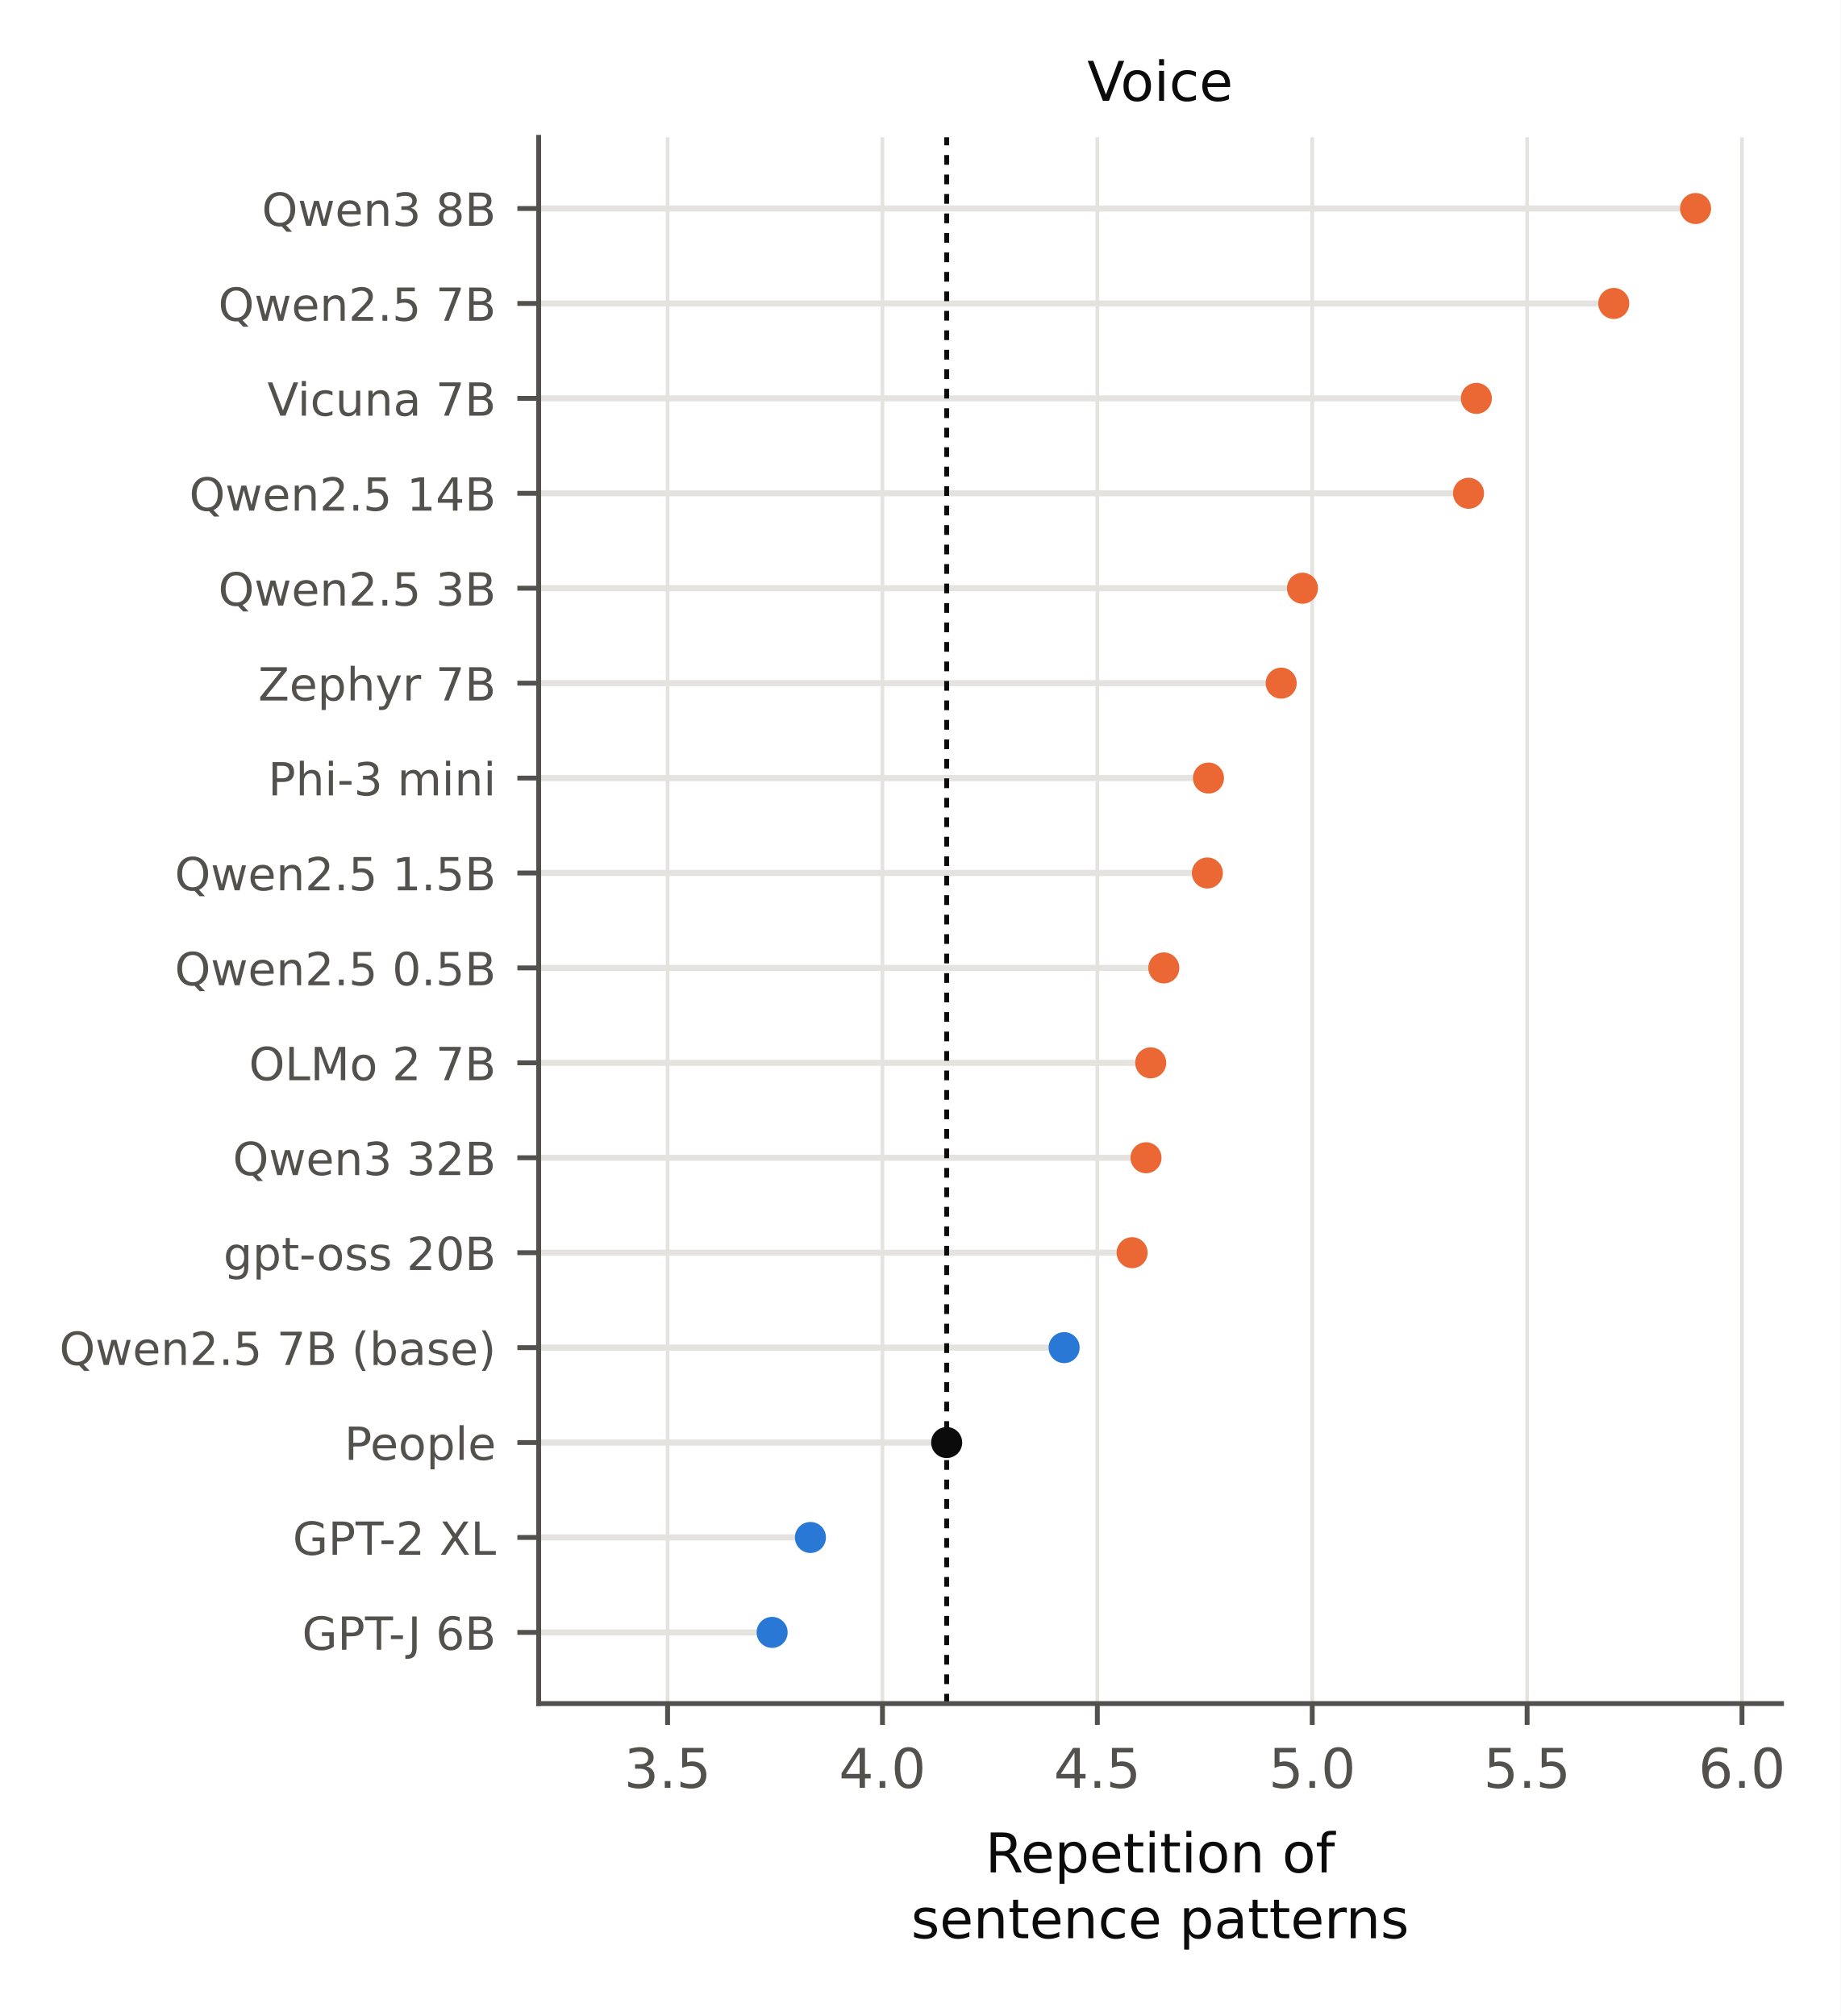
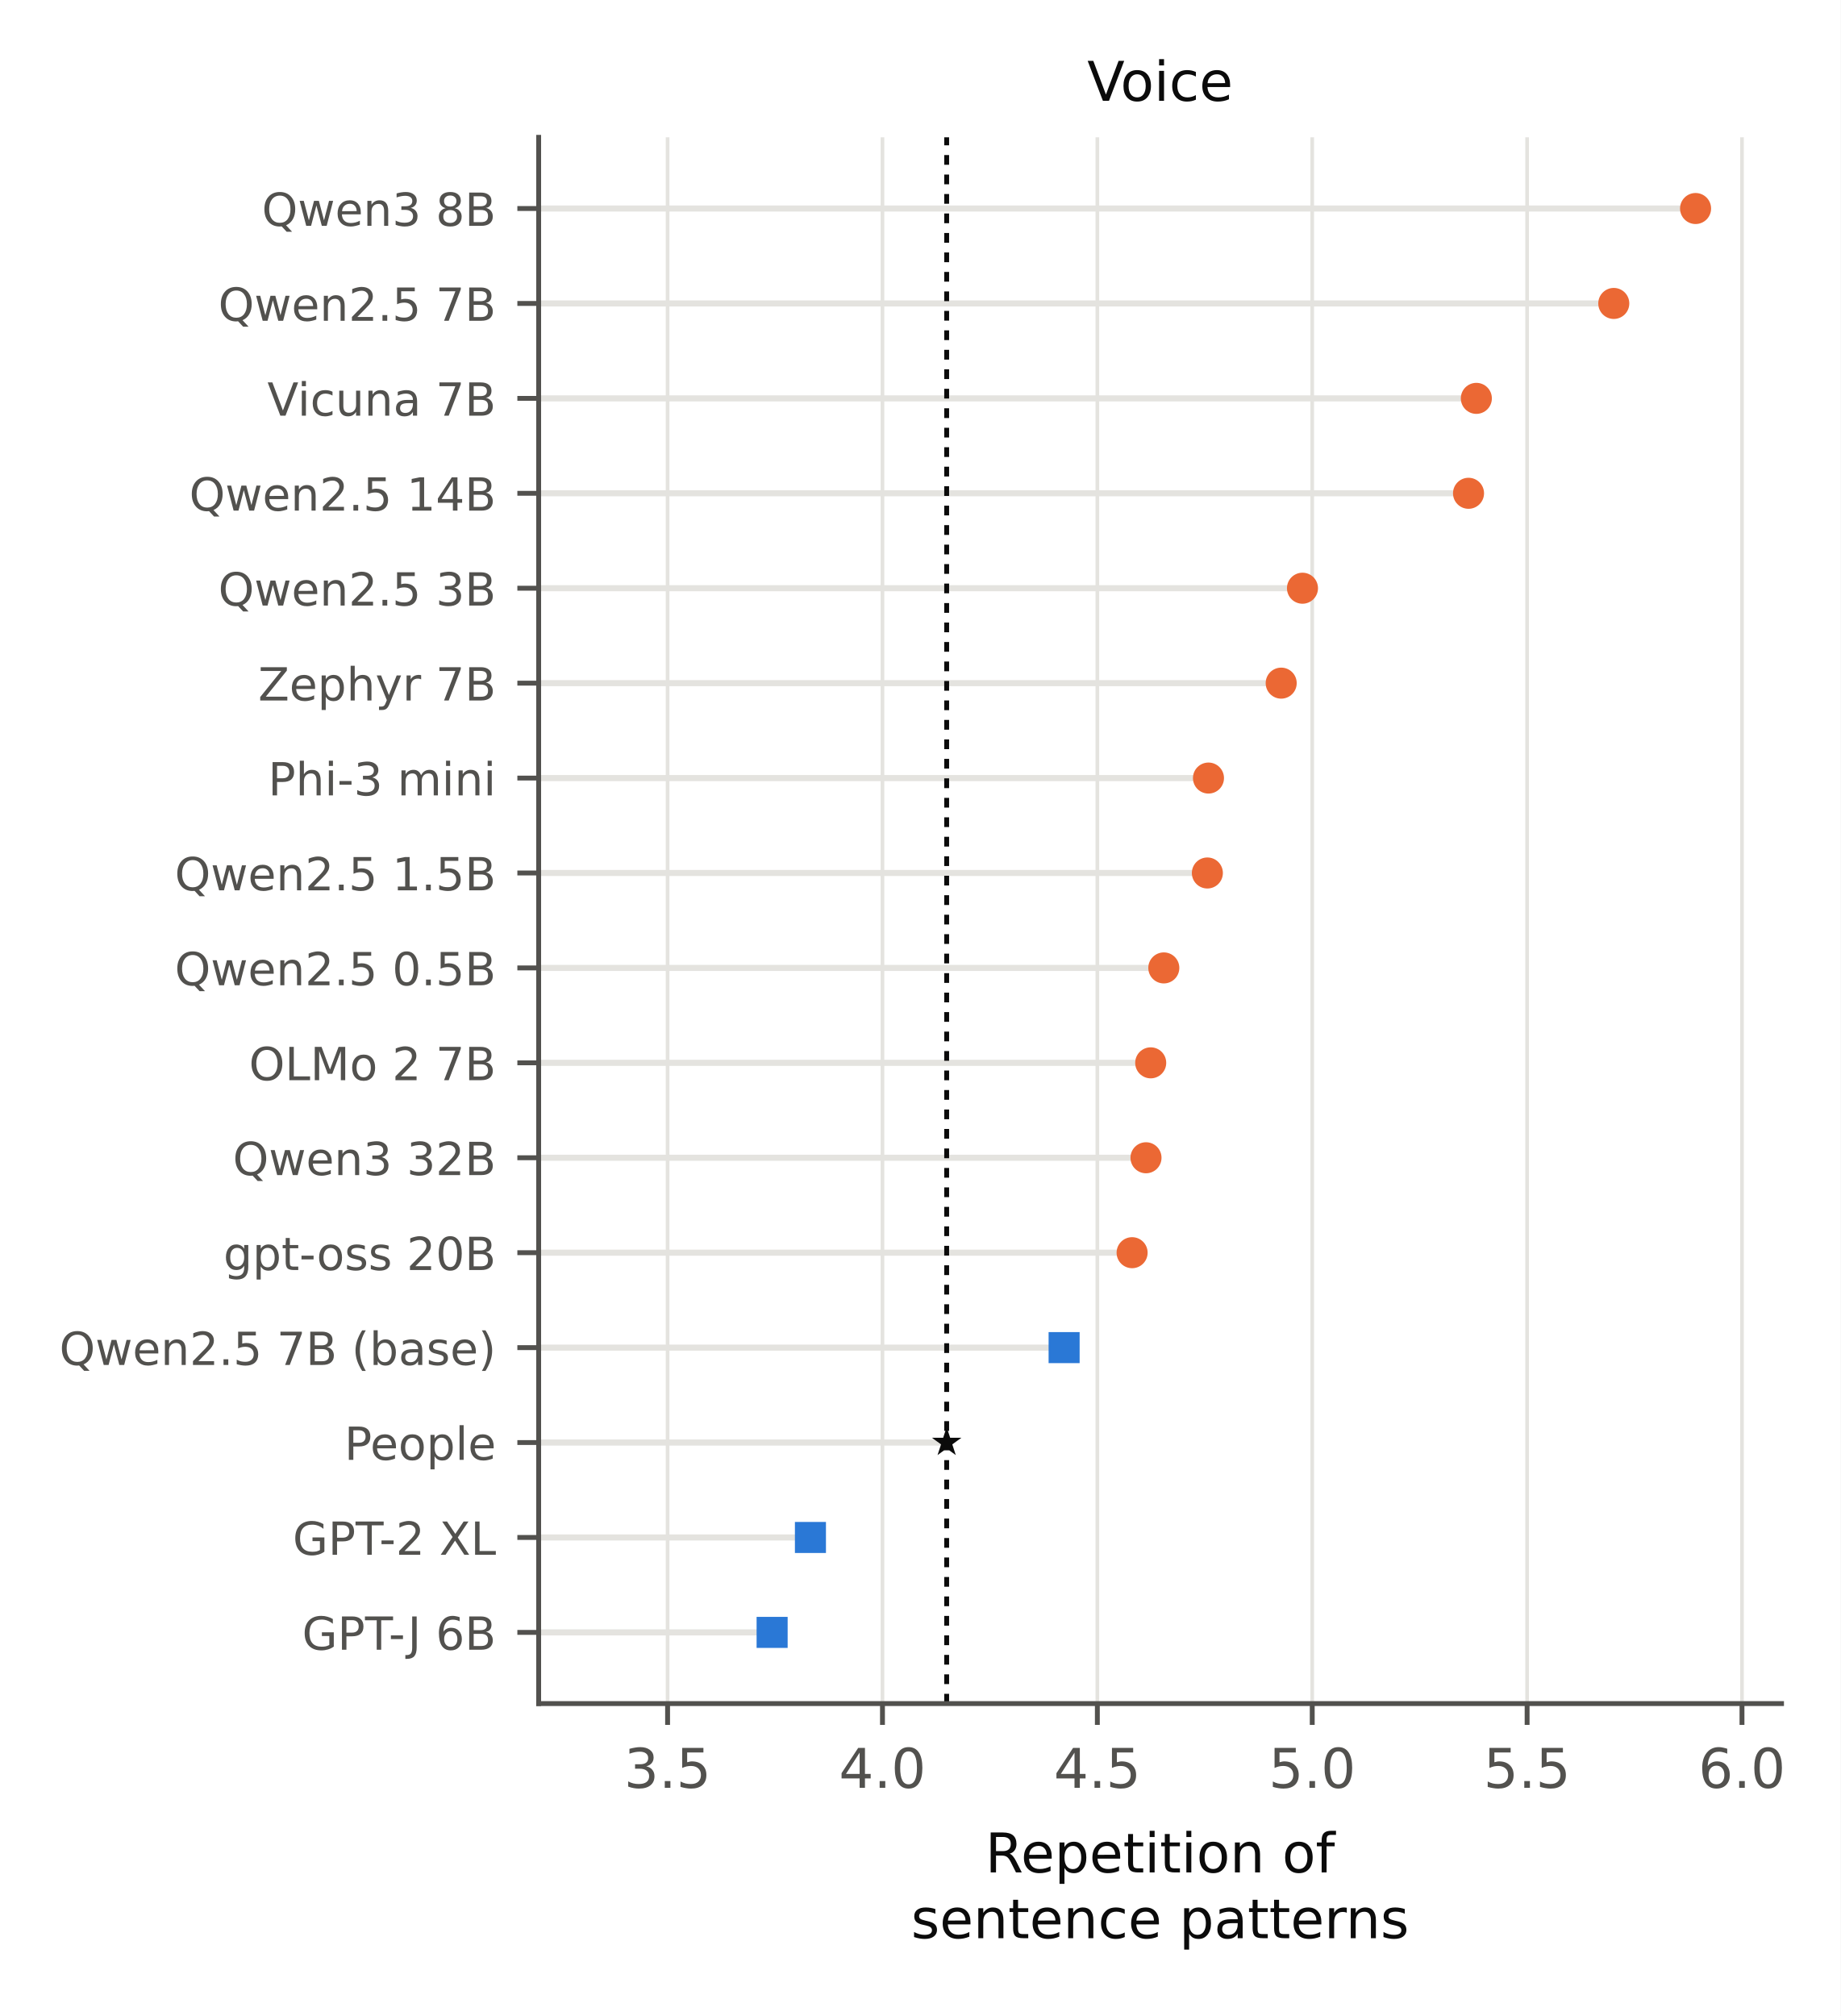
<svg xmlns="http://www.w3.org/2000/svg" xmlns:xlink="http://www.w3.org/1999/xlink" width="302.4pt" height="331.2pt" viewBox="0 0 302.4 331.2" version="1.1">
  <defs>
    <style type="text/css">*{stroke-linejoin: round; stroke-linecap: butt}</style>
  </defs>
  <g id="figure_1">
    <g id="patch_1">
      <path d="M 0 331.2  L 302.4 331.2  L 302.4 0  L 0 0  z " style="fill: #ffffff" />
    </g>
    <g id="axes_1">
      <g id="patch_2">
        <path d="M 88.495 279.874  L 292.68 279.874  L 292.68 22.56  L 88.495 22.56  z " style="fill: #ffffff" />
      </g>
      <g id="matplotlib.axis_1">
        <g id="xtick_1">
          <g id="line2d_1">
-             <path d="M 109.676 279.874  L 109.676 22.56  " clip-path="url(#pa8705afee2)" style="fill: none; stroke: #e4e3df; stroke-width: 0.6; stroke-linecap: square" />
+             <path d="M 109.676 279.874  L 109.676 22.56  " clip-path="url(#pd7358c81fa)" style="fill: none; stroke: #e4e3df; stroke-width: 0.6; stroke-linecap: square" />
          </g>
          <g id="line2d_2">
            <defs>
-               <path id="m6329e427d4" d="M 0 0  L 0 3.5  " style="stroke: #52514e; stroke-width: 0.8" />
+               <path id="m6c1b9756bc" d="M 0 0  L 0 3.5  " style="stroke: #52514e; stroke-width: 0.8" />
            </defs>
            <g>
-               <use xlink:href="#m6329e427d4" x="109.676" y="279.874" style="fill: #52514e; stroke: #52514e; stroke-width: 0.8" />
+               <use xlink:href="#m6c1b9756bc" x="109.676" y="279.874" style="fill: #52514e; stroke: #52514e; stroke-width: 0.8" />
            </g>
          </g>
          <g id="text_1">
            <text style="font-size: 9px; font-family: 'DejaVu Sans'; text-anchor: middle; fill: #52514e" x="109.676" y="293.712" transform="rotate(-0 109.6762 293.7123)">3.5</text>
          </g>
        </g>
        <g id="xtick_2">
          <g id="line2d_3">
-             <path d="M 144.978 279.874  L 144.978 22.56  " clip-path="url(#pa8705afee2)" style="fill: none; stroke: #e4e3df; stroke-width: 0.6; stroke-linecap: square" />
+             <path d="M 144.978 279.874  L 144.978 22.56  " clip-path="url(#pd7358c81fa)" style="fill: none; stroke: #e4e3df; stroke-width: 0.6; stroke-linecap: square" />
          </g>
          <g id="line2d_4">
            <g>
-               <use xlink:href="#m6329e427d4" x="144.978" y="279.874" style="fill: #52514e; stroke: #52514e; stroke-width: 0.8" />
+               <use xlink:href="#m6c1b9756bc" x="144.978" y="279.874" style="fill: #52514e; stroke: #52514e; stroke-width: 0.8" />
            </g>
          </g>
          <g id="text_2">
            <text style="font-size: 9px; font-family: 'DejaVu Sans'; text-anchor: middle; fill: #52514e" x="144.978" y="293.712" transform="rotate(-0 144.9781 293.7123)">4.0</text>
          </g>
        </g>
        <g id="xtick_3">
          <g id="line2d_5">
-             <path d="M 180.28 279.874  L 180.28 22.56  " clip-path="url(#pa8705afee2)" style="fill: none; stroke: #e4e3df; stroke-width: 0.6; stroke-linecap: square" />
+             <path d="M 180.28 279.874  L 180.28 22.56  " clip-path="url(#pd7358c81fa)" style="fill: none; stroke: #e4e3df; stroke-width: 0.6; stroke-linecap: square" />
          </g>
          <g id="line2d_6">
            <g>
-               <use xlink:href="#m6329e427d4" x="180.28" y="279.874" style="fill: #52514e; stroke: #52514e; stroke-width: 0.8" />
+               <use xlink:href="#m6c1b9756bc" x="180.28" y="279.874" style="fill: #52514e; stroke: #52514e; stroke-width: 0.8" />
            </g>
          </g>
          <g id="text_3">
            <text style="font-size: 9px; font-family: 'DejaVu Sans'; text-anchor: middle; fill: #52514e" x="180.28" y="293.712" transform="rotate(-0 180.28 293.7123)">4.5</text>
          </g>
        </g>
        <g id="xtick_4">
          <g id="line2d_7">
-             <path d="M 215.582 279.874  L 215.582 22.56  " clip-path="url(#pa8705afee2)" style="fill: none; stroke: #e4e3df; stroke-width: 0.6; stroke-linecap: square" />
+             <path d="M 215.582 279.874  L 215.582 22.56  " clip-path="url(#pd7358c81fa)" style="fill: none; stroke: #e4e3df; stroke-width: 0.6; stroke-linecap: square" />
          </g>
          <g id="line2d_8">
            <g>
-               <use xlink:href="#m6329e427d4" x="215.582" y="279.874" style="fill: #52514e; stroke: #52514e; stroke-width: 0.8" />
+               <use xlink:href="#m6c1b9756bc" x="215.582" y="279.874" style="fill: #52514e; stroke: #52514e; stroke-width: 0.8" />
            </g>
          </g>
          <g id="text_4">
            <text style="font-size: 9px; font-family: 'DejaVu Sans'; text-anchor: middle; fill: #52514e" x="215.582" y="293.712" transform="rotate(-0 215.582 293.7123)">5.0</text>
          </g>
        </g>
        <g id="xtick_5">
          <g id="line2d_9">
-             <path d="M 250.884 279.874  L 250.884 22.56  " clip-path="url(#pa8705afee2)" style="fill: none; stroke: #e4e3df; stroke-width: 0.6; stroke-linecap: square" />
+             <path d="M 250.884 279.874  L 250.884 22.56  " clip-path="url(#pd7358c81fa)" style="fill: none; stroke: #e4e3df; stroke-width: 0.6; stroke-linecap: square" />
          </g>
          <g id="line2d_10">
            <g>
-               <use xlink:href="#m6329e427d4" x="250.884" y="279.874" style="fill: #52514e; stroke: #52514e; stroke-width: 0.8" />
+               <use xlink:href="#m6c1b9756bc" x="250.884" y="279.874" style="fill: #52514e; stroke: #52514e; stroke-width: 0.8" />
            </g>
          </g>
          <g id="text_5">
            <text style="font-size: 9px; font-family: 'DejaVu Sans'; text-anchor: middle; fill: #52514e" x="250.884" y="293.712" transform="rotate(-0 250.8839 293.7123)">5.5</text>
          </g>
        </g>
        <g id="xtick_6">
          <g id="line2d_11">
-             <path d="M 286.186 279.874  L 286.186 22.56  " clip-path="url(#pa8705afee2)" style="fill: none; stroke: #e4e3df; stroke-width: 0.6; stroke-linecap: square" />
+             <path d="M 286.186 279.874  L 286.186 22.56  " clip-path="url(#pd7358c81fa)" style="fill: none; stroke: #e4e3df; stroke-width: 0.6; stroke-linecap: square" />
          </g>
          <g id="line2d_12">
            <g>
-               <use xlink:href="#m6329e427d4" x="286.186" y="279.874" style="fill: #52514e; stroke: #52514e; stroke-width: 0.8" />
+               <use xlink:href="#m6c1b9756bc" x="286.186" y="279.874" style="fill: #52514e; stroke: #52514e; stroke-width: 0.8" />
            </g>
          </g>
          <g id="text_6">
            <text style="font-size: 9px; font-family: 'DejaVu Sans'; text-anchor: middle; fill: #52514e" x="286.186" y="293.712" transform="rotate(-0 286.1859 293.7123)">6.0</text>
          </g>
        </g>
        <g id="text_7">
          <text style="font-size: 9px; font-family: 'DejaVu Sans'; fill: #0b0b0b" transform="translate(161.8663 307.6138)">Repetition of</text>
          <text style="font-size: 9px; font-family: 'DejaVu Sans'; fill: #0b0b0b" transform="translate(149.6853 318.4156)">sentence patterns</text>
        </g>
      </g>
      <g id="matplotlib.axis_2">
        <g id="ytick_1">
          <g id="line2d_13">
            <defs>
-               <path id="mc58ba40812" d="M 0 0  L -3.5 0  " style="stroke: #52514e; stroke-width: 0.8" />
+               <path id="m995c21a830" d="M 0 0  L -3.5 0  " style="stroke: #52514e; stroke-width: 0.8" />
            </defs>
            <g>
-               <use xlink:href="#mc58ba40812" x="88.495" y="268.178" style="fill: #52514e; stroke: #52514e; stroke-width: 0.8" />
+               <use xlink:href="#m995c21a830" x="88.495" y="268.178" style="fill: #52514e; stroke: #52514e; stroke-width: 0.8" />
            </g>
          </g>
          <g id="text_8">
            <text style="font-size: 7.5px; font-family: 'DejaVu Sans'; text-anchor: end; fill: #52514e" x="81.495" y="271.027" transform="rotate(-0 81.495 271.0274)">GPT-J 6B</text>
          </g>
        </g>
        <g id="ytick_2">
          <g id="line2d_14">
            <g>
-               <use xlink:href="#mc58ba40812" x="88.495" y="252.583" style="fill: #52514e; stroke: #52514e; stroke-width: 0.8" />
+               <use xlink:href="#m995c21a830" x="88.495" y="252.583" style="fill: #52514e; stroke: #52514e; stroke-width: 0.8" />
            </g>
          </g>
          <g id="text_9">
            <text style="font-size: 7.5px; font-family: 'DejaVu Sans'; text-anchor: end; fill: #52514e" x="81.495" y="255.433" transform="rotate(-0 81.495 255.4326)">GPT-2 XL</text>
          </g>
        </g>
        <g id="ytick_3">
          <g id="line2d_15">
            <g>
-               <use xlink:href="#mc58ba40812" x="88.495" y="236.989" style="fill: #52514e; stroke: #52514e; stroke-width: 0.8" />
+               <use xlink:href="#m995c21a830" x="88.495" y="236.989" style="fill: #52514e; stroke: #52514e; stroke-width: 0.8" />
            </g>
          </g>
          <g id="text_10">
            <text style="font-size: 7.5px; font-family: 'DejaVu Sans'; text-anchor: end; fill: #52514e" x="81.495" y="239.838" transform="rotate(-0 81.495 239.8381)">People</text>
          </g>
        </g>
        <g id="ytick_4">
          <g id="line2d_16">
            <g>
-               <use xlink:href="#mc58ba40812" x="88.495" y="221.394" style="fill: #52514e; stroke: #52514e; stroke-width: 0.8" />
+               <use xlink:href="#m995c21a830" x="88.495" y="221.394" style="fill: #52514e; stroke: #52514e; stroke-width: 0.8" />
            </g>
          </g>
          <g id="text_11">
            <text style="font-size: 7.5px; font-family: 'DejaVu Sans'; text-anchor: end; fill: #52514e" x="81.495" y="224.243" transform="rotate(-0 81.495 224.2432)">Qwen2.5 7B (base)</text>
          </g>
        </g>
        <g id="ytick_5">
          <g id="line2d_17">
            <g>
-               <use xlink:href="#mc58ba40812" x="88.495" y="205.799" style="fill: #52514e; stroke: #52514e; stroke-width: 0.8" />
+               <use xlink:href="#m995c21a830" x="88.495" y="205.799" style="fill: #52514e; stroke: #52514e; stroke-width: 0.8" />
            </g>
          </g>
          <g id="text_12">
            <text style="font-size: 7.5px; font-family: 'DejaVu Sans'; text-anchor: end; fill: #52514e" x="81.495" y="208.648" transform="rotate(-0 81.495 208.6481)">gpt-oss 20B</text>
          </g>
        </g>
        <g id="ytick_6">
          <g id="line2d_18">
            <g>
-               <use xlink:href="#mc58ba40812" x="88.495" y="190.204" style="fill: #52514e; stroke: #52514e; stroke-width: 0.8" />
+               <use xlink:href="#m995c21a830" x="88.495" y="190.204" style="fill: #52514e; stroke: #52514e; stroke-width: 0.8" />
            </g>
          </g>
          <g id="text_13">
            <text style="font-size: 7.5px; font-family: 'DejaVu Sans'; text-anchor: end; fill: #52514e" x="81.495" y="193.053" transform="rotate(-0 81.495 193.0533)">Qwen3 32B</text>
          </g>
        </g>
        <g id="ytick_7">
          <g id="line2d_19">
            <g>
-               <use xlink:href="#mc58ba40812" x="88.495" y="174.609" style="fill: #52514e; stroke: #52514e; stroke-width: 0.8" />
+               <use xlink:href="#m995c21a830" x="88.495" y="174.609" style="fill: #52514e; stroke: #52514e; stroke-width: 0.8" />
            </g>
          </g>
          <g id="text_14">
            <text style="font-size: 7.5px; font-family: 'DejaVu Sans'; text-anchor: end; fill: #52514e" x="81.495" y="177.459" transform="rotate(-0 81.495 177.4585)">OLMo 2 7B</text>
          </g>
        </g>
        <g id="ytick_8">
          <g id="line2d_20">
            <g>
-               <use xlink:href="#mc58ba40812" x="88.495" y="159.015" style="fill: #52514e; stroke: #52514e; stroke-width: 0.8" />
+               <use xlink:href="#m995c21a830" x="88.495" y="159.015" style="fill: #52514e; stroke: #52514e; stroke-width: 0.8" />
            </g>
          </g>
          <g id="text_15">
            <text style="font-size: 7.5px; font-family: 'DejaVu Sans'; text-anchor: end; fill: #52514e" x="81.495" y="161.864" transform="rotate(-0 81.495 161.8637)">Qwen2.5 0.5B</text>
          </g>
        </g>
        <g id="ytick_9">
          <g id="line2d_21">
            <g>
-               <use xlink:href="#mc58ba40812" x="88.495" y="143.42" style="fill: #52514e; stroke: #52514e; stroke-width: 0.8" />
+               <use xlink:href="#m995c21a830" x="88.495" y="143.42" style="fill: #52514e; stroke: #52514e; stroke-width: 0.8" />
            </g>
          </g>
          <g id="text_16">
            <text style="font-size: 7.5px; font-family: 'DejaVu Sans'; text-anchor: end; fill: #52514e" x="81.495" y="146.269" transform="rotate(-0 81.495 146.2689)">Qwen2.5 1.5B</text>
          </g>
        </g>
        <g id="ytick_10">
          <g id="line2d_22">
            <g>
-               <use xlink:href="#mc58ba40812" x="88.495" y="127.825" style="fill: #52514e; stroke: #52514e; stroke-width: 0.8" />
+               <use xlink:href="#m995c21a830" x="88.495" y="127.825" style="fill: #52514e; stroke: #52514e; stroke-width: 0.8" />
            </g>
          </g>
          <g id="text_17">
            <text style="font-size: 7.5px; font-family: 'DejaVu Sans'; text-anchor: end; fill: #52514e" x="81.495" y="130.674" transform="rotate(-0 81.495 130.6744)">Phi-3 mini</text>
          </g>
        </g>
        <g id="ytick_11">
          <g id="line2d_23">
            <g>
-               <use xlink:href="#mc58ba40812" x="88.495" y="112.23" style="fill: #52514e; stroke: #52514e; stroke-width: 0.8" />
+               <use xlink:href="#m995c21a830" x="88.495" y="112.23" style="fill: #52514e; stroke: #52514e; stroke-width: 0.8" />
            </g>
          </g>
          <g id="text_18">
            <text style="font-size: 7.5px; font-family: 'DejaVu Sans'; text-anchor: end; fill: #52514e" x="81.495" y="115.08" transform="rotate(-0 81.495 115.0796)">Zephyr 7B</text>
          </g>
        </g>
        <g id="ytick_12">
          <g id="line2d_24">
            <g>
-               <use xlink:href="#mc58ba40812" x="88.495" y="96.635" style="fill: #52514e; stroke: #52514e; stroke-width: 0.8" />
+               <use xlink:href="#m995c21a830" x="88.495" y="96.635" style="fill: #52514e; stroke: #52514e; stroke-width: 0.8" />
            </g>
          </g>
          <g id="text_19">
            <text style="font-size: 7.5px; font-family: 'DejaVu Sans'; text-anchor: end; fill: #52514e" x="81.495" y="99.484" transform="rotate(-0 81.495 99.48447)">Qwen2.5 3B</text>
          </g>
        </g>
        <g id="ytick_13">
          <g id="line2d_25">
            <g>
-               <use xlink:href="#mc58ba40812" x="88.495" y="81.041" style="fill: #52514e; stroke: #52514e; stroke-width: 0.8" />
+               <use xlink:href="#m995c21a830" x="88.495" y="81.041" style="fill: #52514e; stroke: #52514e; stroke-width: 0.8" />
            </g>
          </g>
          <g id="text_20">
            <text style="font-size: 7.5px; font-family: 'DejaVu Sans'; text-anchor: end; fill: #52514e" x="81.495" y="83.89" transform="rotate(-0 81.495 83.88966)">Qwen2.5 14B</text>
          </g>
        </g>
        <g id="ytick_14">
          <g id="line2d_26">
            <g>
-               <use xlink:href="#mc58ba40812" x="88.495" y="65.446" style="fill: #52514e; stroke: #52514e; stroke-width: 0.8" />
+               <use xlink:href="#m995c21a830" x="88.495" y="65.446" style="fill: #52514e; stroke: #52514e; stroke-width: 0.8" />
            </g>
          </g>
          <g id="text_21">
            <text style="font-size: 7.5px; font-family: 'DejaVu Sans'; text-anchor: end; fill: #52514e" x="81.495" y="68.295" transform="rotate(-0 81.495 68.29514)">Vicuna 7B</text>
          </g>
        </g>
        <g id="ytick_15">
          <g id="line2d_27">
            <g>
-               <use xlink:href="#mc58ba40812" x="88.495" y="49.851" style="fill: #52514e; stroke: #52514e; stroke-width: 0.8" />
+               <use xlink:href="#m995c21a830" x="88.495" y="49.851" style="fill: #52514e; stroke: #52514e; stroke-width: 0.8" />
            </g>
          </g>
          <g id="text_22">
            <text style="font-size: 7.5px; font-family: 'DejaVu Sans'; text-anchor: end; fill: #52514e" x="81.495" y="52.7" transform="rotate(-0 81.495 52.70004)">Qwen2.5 7B</text>
          </g>
        </g>
        <g id="ytick_16">
          <g id="line2d_28">
            <g>
-               <use xlink:href="#mc58ba40812" x="88.495" y="34.256" style="fill: #52514e; stroke: #52514e; stroke-width: 0.8" />
+               <use xlink:href="#m995c21a830" x="88.495" y="34.256" style="fill: #52514e; stroke: #52514e; stroke-width: 0.8" />
            </g>
          </g>
          <g id="text_23">
            <text style="font-size: 7.5px; font-family: 'DejaVu Sans'; text-anchor: end; fill: #52514e" x="81.495" y="37.105" transform="rotate(-0 81.495 37.10523)">Qwen3 8B</text>
          </g>
        </g>
      </g>
      <g id="LineCollection_1">
-         <path d="M 88.495 268.178  L 126.85 268.178  " clip-path="url(#pa8705afee2)" style="fill: none; stroke: #e4e3df" />
-         <path d="M 88.495 252.583  L 133.143 252.583  " clip-path="url(#pa8705afee2)" style="fill: none; stroke: #e4e3df" />
-         <path d="M 88.495 236.989  L 155.524 236.989  " clip-path="url(#pa8705afee2)" style="fill: none; stroke: #e4e3df" />
-         <path d="M 88.495 221.394  L 174.821 221.394  " clip-path="url(#pa8705afee2)" style="fill: none; stroke: #e4e3df" />
-         <path d="M 88.495 205.799  L 185.991 205.799  " clip-path="url(#pa8705afee2)" style="fill: none; stroke: #e4e3df" />
-         <path d="M 88.495 190.204  L 188.272 190.204  " clip-path="url(#pa8705afee2)" style="fill: none; stroke: #e4e3df" />
-         <path d="M 88.495 174.609  L 189.046 174.609  " clip-path="url(#pa8705afee2)" style="fill: none; stroke: #e4e3df" />
-         <path d="M 88.495 159.015  L 191.199 159.015  " clip-path="url(#pa8705afee2)" style="fill: none; stroke: #e4e3df" />
-         <path d="M 88.495 143.42  L 198.354 143.42  " clip-path="url(#pa8705afee2)" style="fill: none; stroke: #e4e3df" />
-         <path d="M 88.495 127.825  L 198.535 127.825  " clip-path="url(#pa8705afee2)" style="fill: none; stroke: #e4e3df" />
-         <path d="M 88.495 112.23  L 210.483 112.23  " clip-path="url(#pa8705afee2)" style="fill: none; stroke: #e4e3df" />
-         <path d="M 88.495 96.635  L 213.98 96.635  " clip-path="url(#pa8705afee2)" style="fill: none; stroke: #e4e3df" />
-         <path d="M 88.495 81.041  L 241.259 81.041  " clip-path="url(#pa8705afee2)" style="fill: none; stroke: #e4e3df" />
-         <path d="M 88.495 65.446  L 242.545 65.446  " clip-path="url(#pa8705afee2)" style="fill: none; stroke: #e4e3df" />
-         <path d="M 88.495 49.851  L 265.123 49.851  " clip-path="url(#pa8705afee2)" style="fill: none; stroke: #e4e3df" />
-         <path d="M 88.495 34.256  L 278.559 34.256  " clip-path="url(#pa8705afee2)" style="fill: none; stroke: #e4e3df" />
-       </g>
-       <g id="line2d_29">
-         <path d="M 155.524 279.874  L 155.524 22.56  " clip-path="url(#pa8705afee2)" style="fill: none; stroke-dasharray: 1.6,1.6; stroke-dashoffset: 0; stroke: #0b0b0b; stroke-width: 0.8" />
+         <path d="M 88.495 268.178  L 126.85 268.178  " clip-path="url(#pd7358c81fa)" style="fill: none; stroke: #e4e3df" />
+         <path d="M 88.495 252.583  L 133.143 252.583  " clip-path="url(#pd7358c81fa)" style="fill: none; stroke: #e4e3df" />
+         <path d="M 88.495 236.989  L 155.524 236.989  " clip-path="url(#pd7358c81fa)" style="fill: none; stroke: #e4e3df" />
+         <path d="M 88.495 221.394  L 174.821 221.394  " clip-path="url(#pd7358c81fa)" style="fill: none; stroke: #e4e3df" />
+         <path d="M 88.495 205.799  L 185.991 205.799  " clip-path="url(#pd7358c81fa)" style="fill: none; stroke: #e4e3df" />
+         <path d="M 88.495 190.204  L 188.272 190.204  " clip-path="url(#pd7358c81fa)" style="fill: none; stroke: #e4e3df" />
+         <path d="M 88.495 174.609  L 189.046 174.609  " clip-path="url(#pd7358c81fa)" style="fill: none; stroke: #e4e3df" />
+         <path d="M 88.495 159.015  L 191.199 159.015  " clip-path="url(#pd7358c81fa)" style="fill: none; stroke: #e4e3df" />
+         <path d="M 88.495 143.42  L 198.354 143.42  " clip-path="url(#pd7358c81fa)" style="fill: none; stroke: #e4e3df" />
+         <path d="M 88.495 127.825  L 198.535 127.825  " clip-path="url(#pd7358c81fa)" style="fill: none; stroke: #e4e3df" />
+         <path d="M 88.495 112.23  L 210.483 112.23  " clip-path="url(#pd7358c81fa)" style="fill: none; stroke: #e4e3df" />
+         <path d="M 88.495 96.635  L 213.98 96.635  " clip-path="url(#pd7358c81fa)" style="fill: none; stroke: #e4e3df" />
+         <path d="M 88.495 81.041  L 241.259 81.041  " clip-path="url(#pd7358c81fa)" style="fill: none; stroke: #e4e3df" />
+         <path d="M 88.495 65.446  L 242.545 65.446  " clip-path="url(#pd7358c81fa)" style="fill: none; stroke: #e4e3df" />
+         <path d="M 88.495 49.851  L 265.123 49.851  " clip-path="url(#pd7358c81fa)" style="fill: none; stroke: #e4e3df" />
+         <path d="M 88.495 34.256  L 278.559 34.256  " clip-path="url(#pd7358c81fa)" style="fill: none; stroke: #e4e3df" />
+       </g>
+       <g id="line2d_29" />
+       <g id="line2d_30">
+         <path d="M 155.524 279.874  L 155.524 22.56  " clip-path="url(#pd7358c81fa)" style="fill: none; stroke-dasharray: 1.6,1.6; stroke-dashoffset: 0; stroke: #0b0b0b; stroke-width: 0.8" />
      </g>
      <g id="patch_3">
        <path d="M 88.495 279.874  L 88.495 22.56  " style="fill: none; stroke: #52514e; stroke-width: 0.8; stroke-linejoin: miter; stroke-linecap: square" />
      </g>
      <g id="patch_4">
        <path d="M 88.495 279.874  L 292.68 279.874  " style="fill: none; stroke: #52514e; stroke-width: 0.8; stroke-linejoin: miter; stroke-linecap: square" />
      </g>
-       <g id="line2d_30">
-         <defs>
-           <path id="m3b5056aec1" d="M 0 2.55  C 0.676 2.55 1.325 2.281 1.803 1.803  C 2.281 1.325 2.55 0.676 2.55 0  C 2.55 -0.676 2.281 -1.325 1.803 -1.803  C 1.325 -2.281 0.676 -2.55 0 -2.55  C -0.676 -2.55 -1.325 -2.281 -1.803 -1.803  C -2.281 -1.325 -2.55 -0.676 -2.55 0  C -2.55 0.676 -2.281 1.325 -1.803 1.803  C -1.325 2.281 -0.676 2.55 0 2.55  z " />
-         </defs>
-         <g clip-path="url(#pa8705afee2)">
-           <use xlink:href="#m3b5056aec1" x="126.85" y="268.178" style="fill: #2a78d6" />
-           <use xlink:href="#m3b5056aec1" x="133.143" y="252.583" style="fill: #2a78d6" />
-           <use xlink:href="#m3b5056aec1" x="174.821" y="221.394" style="fill: #2a78d6" />
-         </g>
-       </g>
-       <g id="line2d_31">
-         <defs>
-           <path id="mbf0557c8ad" d="M 0 2.55  C 0.676 2.55 1.325 2.281 1.803 1.803  C 2.281 1.325 2.55 0.676 2.55 0  C 2.55 -0.676 2.281 -1.325 1.803 -1.803  C 1.325 -2.281 0.676 -2.55 0 -2.55  C -0.676 -2.55 -1.325 -2.281 -1.803 -1.803  C -2.281 -1.325 -2.55 -0.676 -2.55 0  C -2.55 0.676 -2.281 1.325 -1.803 1.803  C -1.325 2.281 -0.676 2.55 0 2.55  z " />
-         </defs>
-         <g clip-path="url(#pa8705afee2)">
-           <use xlink:href="#mbf0557c8ad" x="155.524" y="236.989" style="fill: #0b0b0b" />
-         </g>
-       </g>
-       <g id="line2d_32">
-         <defs>
-           <path id="m4fdf48d879" d="M 0 2.55  C 0.676 2.55 1.325 2.281 1.803 1.803  C 2.281 1.325 2.55 0.676 2.55 0  C 2.55 -0.676 2.281 -1.325 1.803 -1.803  C 1.325 -2.281 0.676 -2.55 0 -2.55  C -0.676 -2.55 -1.325 -2.281 -1.803 -1.803  C -2.281 -1.325 -2.55 -0.676 -2.55 0  C -2.55 0.676 -2.281 1.325 -1.803 1.803  C -1.325 2.281 -0.676 2.55 0 2.55  z " />
-         </defs>
-         <g clip-path="url(#pa8705afee2)">
-           <use xlink:href="#m4fdf48d879" x="185.991" y="205.799" style="fill: #eb6834" />
-           <use xlink:href="#m4fdf48d879" x="188.272" y="190.204" style="fill: #eb6834" />
-           <use xlink:href="#m4fdf48d879" x="189.046" y="174.609" style="fill: #eb6834" />
-           <use xlink:href="#m4fdf48d879" x="191.199" y="159.015" style="fill: #eb6834" />
-           <use xlink:href="#m4fdf48d879" x="198.354" y="143.42" style="fill: #eb6834" />
-           <use xlink:href="#m4fdf48d879" x="198.535" y="127.825" style="fill: #eb6834" />
-           <use xlink:href="#m4fdf48d879" x="210.483" y="112.23" style="fill: #eb6834" />
-           <use xlink:href="#m4fdf48d879" x="213.98" y="96.635" style="fill: #eb6834" />
-           <use xlink:href="#m4fdf48d879" x="241.259" y="81.041" style="fill: #eb6834" />
-           <use xlink:href="#m4fdf48d879" x="242.545" y="65.446" style="fill: #eb6834" />
-           <use xlink:href="#m4fdf48d879" x="265.123" y="49.851" style="fill: #eb6834" />
-           <use xlink:href="#m4fdf48d879" x="278.559" y="34.256" style="fill: #eb6834" />
-         </g>
+       <g id="patch_5">
+         <path d="M 124.3 270.728  L 129.399 270.728  L 129.399 265.629  L 124.3 265.629  z " clip-path="url(#pd7358c81fa)" style="fill: #2a78d6" />
+       </g>
+       <g id="patch_6">
+         <path d="M 130.594 255.133  L 135.693 255.133  L 135.693 250.034  L 130.594 250.034  z " clip-path="url(#pd7358c81fa)" style="fill: #2a78d6" />
+       </g>
+       <g id="patch_7">
+         <path d="M 155.524 234.439  L 154.951 236.201  L 153.099 236.201  L 154.598 237.29  L 154.025 239.051  L 155.524 237.962  L 157.022 239.051  L 156.45 237.29  L 157.948 236.201  L 156.096 236.201  z " clip-path="url(#pd7358c81fa)" style="fill: #0b0b0b" />
+       </g>
+       <g id="patch_8">
+         <path d="M 172.271 223.943  L 177.37 223.943  L 177.37 218.844  L 172.271 218.844  z " clip-path="url(#pd7358c81fa)" style="fill: #2a78d6" />
+       </g>
+       <g id="patch_9">
+         <path d="M 185.991 208.349  C 186.667 208.349 187.315 208.08 187.793 207.602  C 188.272 207.124 188.54 206.475 188.54 205.799  C 188.54 205.123 188.272 204.474 187.793 203.996  C 187.315 203.518 186.667 203.25 185.991 203.25  C 185.314 203.25 184.666 203.518 184.188 203.996  C 183.71 204.474 183.441 205.123 183.441 205.799  C 183.441 206.475 183.71 207.124 184.188 207.602  C 184.666 208.08 185.314 208.349 185.991 208.349  z " clip-path="url(#pd7358c81fa)" style="fill: #eb6834" />
+       </g>
+       <g id="patch_10">
+         <path d="M 188.272 192.754  C 188.948 192.754 189.597 192.485 190.075 192.007  C 190.553 191.529 190.822 190.88 190.822 190.204  C 190.822 189.528 190.553 188.88 190.075 188.401  C 189.597 187.923 188.948 187.655 188.272 187.655  C 187.596 187.655 186.948 187.923 186.47 188.401  C 185.991 188.88 185.723 189.528 185.723 190.204  C 185.723 190.88 185.991 191.529 186.47 192.007  C 186.948 192.485 187.596 192.754 188.272 192.754  z " clip-path="url(#pd7358c81fa)" style="fill: #eb6834" />
+       </g>
+       <g id="patch_11">
+         <path d="M 189.046 177.159  C 189.722 177.159 190.37 176.89 190.848 176.412  C 191.327 175.934 191.595 175.286 191.595 174.609  C 191.595 173.933 191.327 173.285 190.848 172.807  C 190.37 172.329 189.722 172.06 189.046 172.06  C 188.37 172.06 187.721 172.329 187.243 172.807  C 186.765 173.285 186.496 173.933 186.496 174.609  C 186.496 175.286 186.765 175.934 187.243 176.412  C 187.721 176.89 188.37 177.159 189.046 177.159  z " clip-path="url(#pd7358c81fa)" style="fill: #eb6834" />
+       </g>
+       <g id="patch_12">
+         <path d="M 191.199 161.564  C 191.875 161.564 192.524 161.295 193.002 160.817  C 193.48 160.339 193.749 159.691 193.749 159.015  C 193.749 158.338 193.48 157.69 193.002 157.212  C 192.524 156.734 191.875 156.465 191.199 156.465  C 190.523 156.465 189.874 156.734 189.396 157.212  C 188.918 157.69 188.65 158.338 188.65 159.015  C 188.65 159.691 188.918 160.339 189.396 160.817  C 189.874 161.295 190.523 161.564 191.199 161.564  z " clip-path="url(#pd7358c81fa)" style="fill: #eb6834" />
+       </g>
+       <g id="patch_13">
+         <path d="M 198.354 145.969  C 199.031 145.969 199.679 145.701 200.157 145.223  C 200.635 144.744 200.904 144.096 200.904 143.42  C 200.904 142.744 200.635 142.095 200.157 141.617  C 199.679 141.139 199.031 140.87 198.354 140.87  C 197.678 140.87 197.03 141.139 196.552 141.617  C 196.074 142.095 195.805 142.744 195.805 143.42  C 195.805 144.096 196.074 144.744 196.552 145.223  C 197.03 145.701 197.678 145.969 198.354 145.969  z " clip-path="url(#pd7358c81fa)" style="fill: #eb6834" />
+       </g>
+       <g id="patch_14">
+         <path d="M 198.535 130.374  C 199.211 130.374 199.86 130.106 200.338 129.628  C 200.816 129.15 201.085 128.501 201.085 127.825  C 201.085 127.149 200.816 126.5 200.338 126.022  C 199.86 125.544 199.211 125.275 198.535 125.275  C 197.859 125.275 197.211 125.544 196.732 126.022  C 196.254 126.5 195.986 127.149 195.986 127.825  C 195.986 128.501 196.254 129.15 196.732 129.628  C 197.211 130.106 197.859 130.374 198.535 130.374  z " clip-path="url(#pd7358c81fa)" style="fill: #eb6834" />
+       </g>
+       <g id="patch_15">
+         <path d="M 210.483 114.78  C 211.159 114.78 211.808 114.511 212.286 114.033  C 212.764 113.555 213.033 112.906 213.033 112.23  C 213.033 111.554 212.764 110.905 212.286 110.427  C 211.808 109.949 211.159 109.681 210.483 109.681  C 209.807 109.681 209.158 109.949 208.68 110.427  C 208.202 110.905 207.934 111.554 207.934 112.23  C 207.934 112.906 208.202 113.555 208.68 114.033  C 209.158 114.511 209.807 114.78 210.483 114.78  z " clip-path="url(#pd7358c81fa)" style="fill: #eb6834" />
+       </g>
+       <g id="patch_16">
+         <path d="M 213.98 99.185  C 214.656 99.185 215.305 98.916 215.783 98.438  C 216.261 97.96 216.53 97.311 216.53 96.635  C 216.53 95.959 216.261 95.311 215.783 94.833  C 215.305 94.354 214.656 94.086 213.98 94.086  C 213.304 94.086 212.655 94.354 212.177 94.833  C 211.699 95.311 211.431 95.959 211.431 96.635  C 211.431 97.311 211.699 97.96 212.177 98.438  C 212.655 98.916 213.304 99.185 213.98 99.185  z " clip-path="url(#pd7358c81fa)" style="fill: #eb6834" />
+       </g>
+       <g id="patch_17">
+         <path d="M 241.259 83.59  C 241.935 83.59 242.583 83.321 243.062 82.843  C 243.54 82.365 243.808 81.717 243.808 81.041  C 243.808 80.364 243.54 79.716 243.062 79.238  C 242.583 78.76 241.935 78.491 241.259 78.491  C 240.583 78.491 239.934 78.76 239.456 79.238  C 238.978 79.716 238.709 80.364 238.709 81.041  C 238.709 81.717 238.978 82.365 239.456 82.843  C 239.934 83.321 240.583 83.59 241.259 83.59  z " clip-path="url(#pd7358c81fa)" style="fill: #eb6834" />
+       </g>
+       <g id="patch_18">
+         <path d="M 242.545 67.995  C 243.221 67.995 243.87 67.727 244.348 67.249  C 244.826 66.77 245.094 66.122 245.094 65.446  C 245.094 64.77 244.826 64.121 244.348 63.643  C 243.87 63.165 243.221 62.896 242.545 62.896  C 241.869 62.896 241.22 63.165 240.742 63.643  C 240.264 64.121 239.995 64.77 239.995 65.446  C 239.995 66.122 240.264 66.77 240.742 67.249  C 241.22 67.727 241.869 67.995 242.545 67.995  z " clip-path="url(#pd7358c81fa)" style="fill: #eb6834" />
+       </g>
+       <g id="patch_19">
+         <path d="M 265.123 52.4  C 265.799 52.4 266.448 52.132 266.926 51.654  C 267.404 51.176 267.673 50.527 267.673 49.851  C 267.673 49.175 267.404 48.526 266.926 48.048  C 266.448 47.57 265.799 47.301 265.123 47.301  C 264.447 47.301 263.798 47.57 263.32 48.048  C 262.842 48.526 262.574 49.175 262.574 49.851  C 262.574 50.527 262.842 51.176 263.32 51.654  C 263.798 52.132 264.447 52.4 265.123 52.4  z " clip-path="url(#pd7358c81fa)" style="fill: #eb6834" />
+       </g>
+       <g id="patch_20">
+         <path d="M 278.559 36.806  C 279.235 36.806 279.884 36.537 280.362 36.059  C 280.84 35.581 281.109 34.932 281.109 34.256  C 281.109 33.58 280.84 32.931 280.362 32.453  C 279.884 31.975 279.235 31.707 278.559 31.707  C 277.883 31.707 277.235 31.975 276.756 32.453  C 276.278 32.931 276.01 33.58 276.01 34.256  C 276.01 34.932 276.278 35.581 276.756 36.059  C 277.235 36.537 277.883 36.806 278.559 36.806  z " clip-path="url(#pd7358c81fa)" style="fill: #eb6834" />
      </g>
      <g id="text_24">
        <text style="font-size: 9px; font-family: 'DejaVu Sans'; text-anchor: middle; fill: #0b0b0b" x="190.588" y="16.56" transform="rotate(-0 190.5875 16.56)">Voice</text>
      </g>
    </g>
  </g>
  <defs>
-     <clipPath id="pa8705afee2">
+     <clipPath id="pd7358c81fa">
      <rect x="88.495" y="22.56" width="204.185" height="257.314" />
    </clipPath>
  </defs>
</svg>
